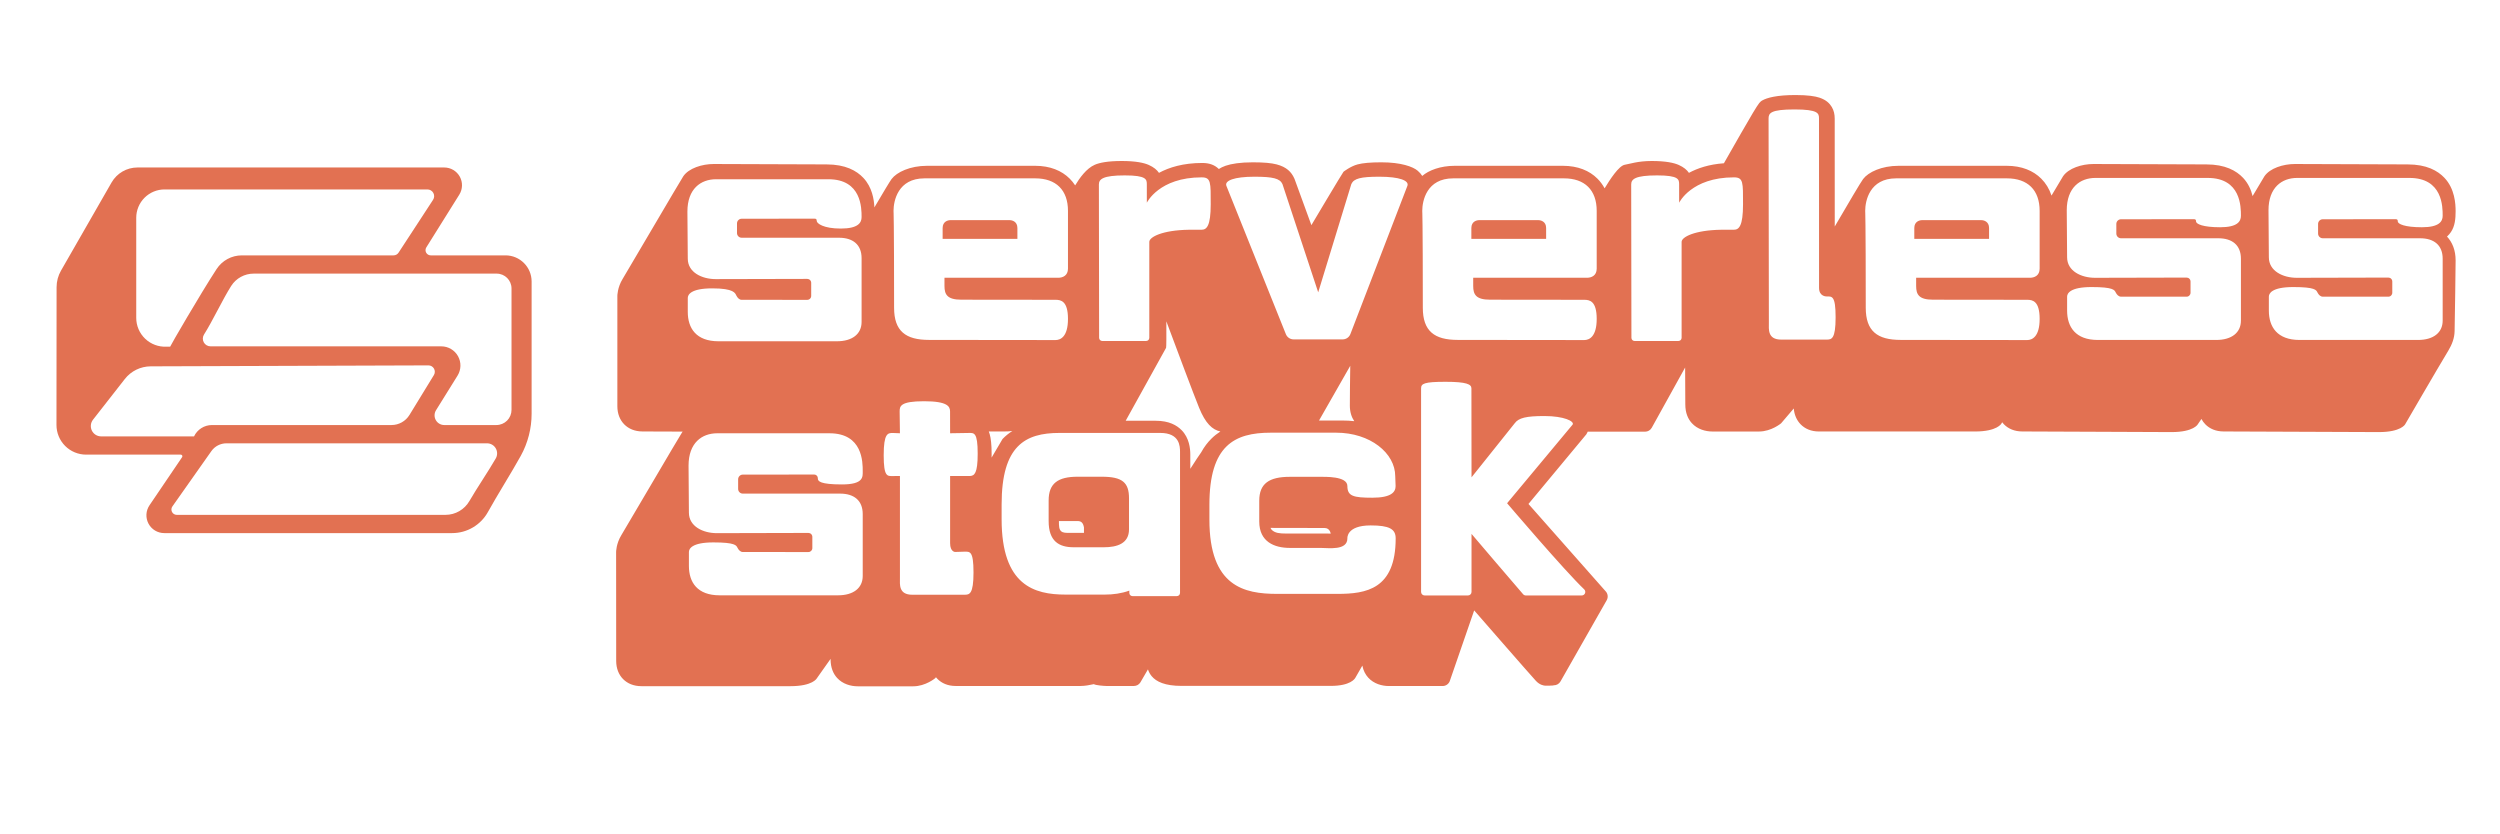
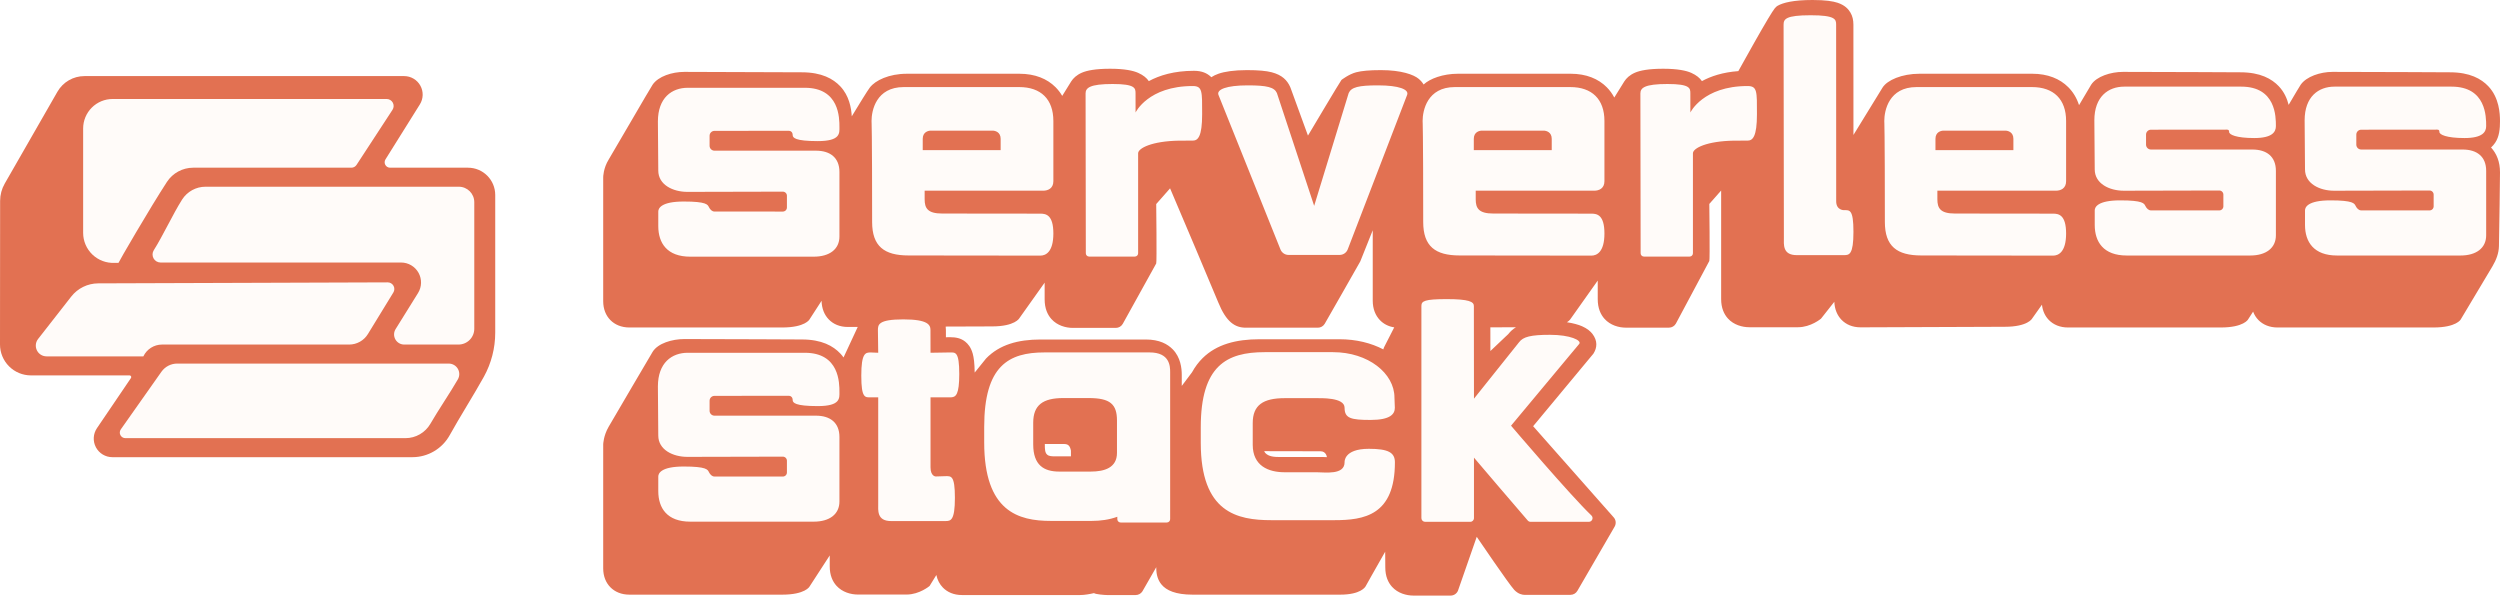
- <svg xmlns="http://www.w3.org/2000/svg" width="450" height="150" viewBox="0 0 450 150" fill="none">
-   <path fill-rule="evenodd" clip-rule="evenodd" d="M310.304 29.388C312.461 25.594 314.527 21.987 315.496 20.364C316.038 19.458 316.456 18.809 316.666 18.546C316.875 18.285 317.067 18.156 317.171 18.097C318.078 17.581 319.854 17.107 323.187 17.107C325.414 17.107 326.731 17.319 327.515 17.582C328.759 17.999 329.351 18.646 329.718 19.253C330.102 19.888 330.245 20.587 330.248 21.353C330.248 21.356 330.248 21.358 330.248 21.361C330.248 21.361 330.252 31.237 330.255 40.771C332.651 36.668 334.922 32.808 335.36 32.228C336.297 30.988 338.68 29.844 341.75 29.844H361.201C363.899 29.844 365.982 30.713 367.428 32.16C368.24 32.973 368.872 33.988 369.272 35.204C370.399 33.296 371.211 31.931 371.344 31.736C372.33 30.283 374.717 29.521 376.837 29.521C378.957 29.521 393.838 29.593 397.126 29.593C400.544 29.593 402.536 30.718 403.763 32.021C404.701 33.017 405.202 34.197 405.467 35.295C406.622 33.339 407.457 31.934 407.592 31.736C408.579 30.283 410.966 29.521 413.086 29.521C415.206 29.521 430.086 29.593 433.375 29.593C436.793 29.593 438.784 30.718 440.012 32.021C441.865 33.989 442.011 36.672 442.011 38.029C442.011 39.337 441.898 40.703 441.161 41.78C440.974 42.053 440.746 42.325 440.462 42.581C441.418 43.613 442.011 45.023 442.011 46.869C442.011 48.718 441.888 56.07 441.828 59.601C441.808 60.851 441.356 62.027 440.708 63.096C438.81 66.228 432.937 76.361 432.921 76.382C432.921 76.382 432.188 77.776 428.203 77.776C423.978 77.776 404.676 77.663 400.264 77.663C398.864 77.663 397.747 77.177 396.965 76.382C396.687 76.1 396.449 75.776 396.259 75.413C395.845 76.017 395.598 76.378 395.595 76.382C395.595 76.382 394.861 77.776 390.877 77.776C386.652 77.776 368.428 77.663 364.015 77.663C362.616 77.663 361.498 77.177 360.716 76.382C360.6 76.264 360.491 76.139 360.389 76.006L360.254 76.242C360.254 76.242 359.521 77.667 355.536 77.667H327.394C325.995 77.667 324.877 77.171 324.095 76.358C323.417 75.654 322.977 74.692 322.878 73.523C321.55 75.093 320.625 76.173 320.597 76.196C320.597 76.196 318.846 77.672 316.632 77.672H308.228C307.017 77.672 305.531 77.277 304.521 76.159C303.85 75.415 303.355 74.345 303.355 72.799C303.355 72.047 303.342 69.488 303.324 66.151L297.311 77.004C297.066 77.437 296.61 77.703 296.116 77.703H286.17C286.049 77.703 285.926 77.7 285.801 77.691C285.729 77.856 285.643 78.017 285.543 78.175C285.518 78.215 277.707 87.607 275.124 90.712L288.965 106.374C289.417 106.812 289.516 107.501 289.204 108.048L280.887 122.66C280.641 123.089 280.185 123.355 279.69 123.355C279.69 123.355 279.667 123.425 278.213 123.425C277.906 123.425 277.168 123.308 276.474 122.567C275.529 121.559 265.352 109.872 265.352 109.872L260.935 122.66C260.715 123.16 260.22 123.484 259.673 123.484H249.983C248.772 123.484 247.285 123.088 246.276 121.97C245.794 121.436 245.403 120.734 245.221 119.809C244.457 121.135 243.971 121.986 243.971 121.986C243.879 122.167 243.092 123.46 239.544 123.46H212.665C209.711 123.46 208.139 122.713 207.311 121.723C207.004 121.356 206.78 120.943 206.631 120.486L205.255 122.853C205 123.242 204.567 123.476 204.102 123.476H199.123C198.781 123.476 197.144 123.352 196.904 123.145C196.175 123.312 195.265 123.476 194.507 123.476H172.017C170.618 123.476 169.5 122.985 168.718 122.181C168.63 122.09 168.546 121.995 168.466 121.896C168.403 121.995 168.365 122.051 168.357 122.058C168.357 122.058 166.606 123.534 164.393 123.534H154.378C153.167 123.534 151.681 123.138 150.671 122.02C150 121.276 149.505 120.207 149.505 118.661V118.594C148.091 120.606 147.021 122.108 147.015 122.117C147.015 122.117 146.281 123.51 142.297 123.51H115.45C114.051 123.51 112.933 123.025 112.151 122.23C111.378 121.445 110.914 120.331 110.914 118.965C110.914 113.924 110.899 99.329 110.9 99.361C110.9 99.361 110.903 97.846 111.851 96.311C112.661 94.998 122.276 78.563 122.764 77.845C122.8 77.792 122.838 77.74 122.878 77.689C119.7 77.674 117.022 77.663 115.66 77.663C114.261 77.663 113.143 77.177 112.361 76.382C111.589 75.597 111.124 74.484 111.124 73.117C111.124 68.076 111.124 53.22 111.124 53.252C111.124 53.252 111.128 51.737 112.076 50.202C112.886 48.888 122.501 32.454 122.989 31.736C123.975 30.283 126.362 29.521 128.482 29.521C130.602 29.521 145.483 29.593 148.771 29.593C152.189 29.593 154.181 30.718 155.408 32.021C156.982 33.693 157.325 35.881 157.392 37.334C158.939 34.703 160.173 32.639 160.483 32.228C161.42 30.988 163.804 29.844 166.874 29.844H186.324C189.022 29.844 191.106 30.713 192.551 32.16C192.914 32.523 193.241 32.927 193.528 33.371C194.31 32.067 195.552 30.309 197.066 29.656C197.926 29.284 199.403 28.98 201.919 28.98C204.457 28.98 205.935 29.311 206.79 29.696C207.679 30.096 208.253 30.58 208.617 31.115C210.449 30.124 212.978 29.335 216.415 29.335C217.789 29.335 218.674 29.753 219.323 30.358C219.345 30.379 219.367 30.4 219.389 30.421C219.727 30.201 220.13 30.002 220.607 29.836C221.636 29.478 223.269 29.217 225.507 29.217C227.497 29.217 228.856 29.345 229.787 29.589C231.586 30.06 232.451 30.955 232.972 32.109C233 32.17 233.025 32.231 233.048 32.294L236.049 40.526C236.049 40.526 241.703 31.015 241.836 30.91C241.836 30.91 243.101 29.923 244.376 29.589C245.307 29.345 246.666 29.217 248.656 29.217C252.184 29.217 254.326 30.002 255.175 30.724C255.529 31.024 255.803 31.341 256.004 31.669C257.157 30.665 259.264 29.844 261.865 29.844H281.316C284.014 29.844 286.097 30.713 287.543 32.16C288.045 32.663 288.479 33.243 288.831 33.9C289.789 32.309 291.4 29.831 292.458 29.656C293.382 29.503 294.796 28.98 297.311 28.98C299.849 28.98 301.327 29.311 302.183 29.696C303.072 30.096 303.646 30.58 304.009 31.115C305.563 30.274 307.618 29.579 310.304 29.388ZM190.696 77.928H208.852C212.343 77.928 212.405 80.308 212.405 81.342V106.729C212.405 107.045 212.149 107.301 211.833 107.301C210.194 107.301 205.491 107.301 203.851 107.301C203.536 107.301 203.279 107.045 203.279 106.729V106.309C201.892 106.82 200.365 107.027 198.855 107.027H191.798C186.199 107.027 180.292 105.404 180.292 93.472V90.79C180.292 80.227 184.524 77.928 190.696 77.928ZM283.077 76.421L271.277 90.582C271.277 90.582 281.63 102.735 285.154 106.083C285.343 106.263 285.404 106.539 285.307 106.782C285.21 107.024 284.975 107.183 284.714 107.183C281.849 107.183 276.007 107.183 274.646 107.183C274.463 107.183 274.288 107.104 274.167 106.967C272.828 105.448 264.874 96.099 264.874 96.099V106.545C264.874 106.898 264.589 107.183 264.237 107.183C262.57 107.183 258.099 107.183 256.433 107.183C256.264 107.183 256.102 107.116 255.982 106.996C255.862 106.877 255.795 106.714 255.795 106.545C255.794 101.812 255.786 70.037 255.795 69.909L255.796 69.903C255.796 69.055 256.324 68.724 260.181 68.724C263.999 68.724 264.856 69.173 264.856 69.903L264.874 85.918L272.662 76.171C273.369 75.224 274.685 74.887 277.995 74.887C281.54 74.887 283.439 75.848 283.077 76.421ZM146.221 96.636C146.221 96.448 146.146 96.267 146.012 96.134C145.879 96.001 145.698 95.927 145.51 95.927C142.267 95.935 129.024 95.968 129.024 95.968C126.548 95.968 124.004 94.75 124.004 92.285C124.004 91.448 123.939 84.069 123.939 83.813C123.939 79.707 126.348 77.99 129.096 77.99H149.313C155.302 77.99 155.29 83.219 155.29 84.797C155.29 85.823 155.489 87.199 151.549 87.199C147.61 87.199 147.213 86.612 147.213 86.145C147.213 85.678 146.898 85.418 146.575 85.418C146.252 85.418 136.719 85.43 133.705 85.43C133.482 85.43 133.268 85.519 133.111 85.677C132.953 85.834 132.864 86.048 132.864 86.271C132.864 86.709 132.864 87.573 132.864 88.01C132.864 88.233 132.953 88.447 133.111 88.605C133.268 88.763 133.482 88.851 133.705 88.851C137.304 88.851 151.224 88.851 151.224 88.851C153.701 88.851 155.29 90.069 155.29 92.534V103.673C155.29 105.861 153.594 107.156 150.846 107.156H129.529C125.517 107.156 124.004 104.81 124.004 101.877V99.363C124.004 98.826 124.467 97.633 128.407 97.633C132.346 97.633 132.532 98.167 132.749 98.6C132.963 99.028 133.297 99.363 133.705 99.363C134.114 99.363 142.735 99.367 145.512 99.368C145.7 99.369 145.88 99.294 146.013 99.161C146.146 99.028 146.221 98.848 146.221 98.66C146.221 98.068 146.221 97.228 146.221 96.636ZM161.988 77.988L161.935 74.097C161.935 73.135 162 72.222 166.324 72.222C170.587 72.222 171.008 73.178 171.011 74.059L171.02 77.988L174.353 77.933C175.314 77.933 175.984 77.734 175.984 81.674C175.984 85.201 175.397 85.628 174.629 85.678V85.683H171.02V97.765C171.02 99.341 171.915 99.352 171.915 99.352L173.6 99.3C174.561 99.3 175.231 99.102 175.231 103.041C175.231 106.981 174.499 107.052 173.6 107.052C173.6 107.052 165.911 107.053 164.215 107.053C161.716 107.053 161.988 105.173 161.988 104.03V85.683L160.696 85.687C159.735 85.687 159.065 85.886 159.065 81.946C159.065 78.006 159.797 77.935 160.696 77.935L161.988 77.988ZM246.72 94.575C250.077 94.575 251.221 95.218 251.221 96.907C251.221 106.079 245.893 106.899 240.753 106.899H229.89C223.955 106.899 217.693 105.575 217.693 93.55V90.847C217.693 80.201 222.179 77.884 228.721 77.884H240.519C246.624 77.884 251.143 81.552 251.143 85.725L251.208 87.489C251.208 88.568 250.441 89.588 247.023 89.588C243.606 89.588 242.529 89.305 242.529 87.489C242.529 85.674 238.515 85.828 237.342 85.828H232.179C228.441 85.828 226.665 87.041 226.665 90.13V93.881C226.665 97.522 229.376 98.625 232.179 98.625H237.715C239.143 98.625 242.529 99.144 242.529 96.907C242.529 96.905 242.303 94.575 246.72 94.575ZM203.222 95.278V89.696C203.222 86.85 202.032 85.81 198.328 85.81H193.958C190.431 85.81 188.756 87.014 188.756 90.079V93.801C188.756 97.413 190.607 98.508 193.253 98.508H198.681C201.062 98.508 203.222 97.851 203.222 95.278ZM228.695 95.021C228.749 95.155 228.817 95.269 228.901 95.358C229.478 95.965 230.431 96.033 231.355 96.033H238.876C239.058 96.033 239.278 96.045 239.52 96.058L239.516 96.034C239.516 96.034 239.408 95.04 238.415 95.04L228.695 95.021ZM195.114 94.936C195.04 94.544 194.926 94.229 194.703 94.023C194.499 93.835 194.21 93.783 193.858 93.786H190.605V93.867C190.605 94.692 190.633 95.281 190.996 95.613C191.342 95.929 191.866 95.915 192.443 95.915H195.114V94.936ZM209.942 57.838C209.954 60.226 209.951 62.509 209.895 62.609L202.621 75.738H208.042C210.425 75.738 211.818 76.543 212.696 77.436C214.058 78.82 214.254 80.716 214.254 81.81V84.389C215.115 83.041 215.829 81.949 216.225 81.403C216.754 80.437 217.373 79.627 218.064 78.948C218.559 78.459 219.096 78.034 219.67 77.667C218.203 77.356 216.981 76.203 215.837 73.394C214.893 71.078 211.735 62.646 209.942 57.838ZM182.22 77.583C181.765 77.636 181.248 77.667 180.66 77.667H177.982C178.043 77.82 178.099 77.985 178.15 78.164C178.346 78.853 178.494 79.958 178.494 81.74C178.494 81.959 178.492 82.169 178.487 82.369C179.661 80.371 180.449 79.027 180.456 79.02C180.995 78.462 181.584 77.985 182.22 77.583ZM243.047 65.844C241.241 69.012 238.699 73.461 237.423 75.694H241.679C242.396 75.694 243.093 75.734 243.766 75.81C243.263 75.067 242.972 74.124 242.972 73.02C242.972 71.293 243.004 68.626 243.047 65.844ZM146.016 50.909C146.016 50.72 145.941 50.54 145.808 50.407C145.674 50.274 145.494 50.2 145.306 50.2C142.062 50.208 128.82 50.24 128.82 50.24C126.343 50.24 123.8 49.023 123.8 46.558C123.8 45.721 123.734 38.341 123.734 38.086C123.734 33.98 126.144 32.263 128.892 32.263H149.109C155.097 32.263 155.086 37.491 155.086 39.069C155.086 40.096 154.459 41.141 151.345 41.141C148.23 41.141 147.008 40.223 147.008 39.756C147.008 39.289 146.694 39.36 146.37 39.36C146.047 39.36 136.514 39.372 133.501 39.372C133.278 39.372 133.064 39.461 132.906 39.619C132.748 39.776 132.66 39.99 132.66 40.213C132.66 40.651 132.66 41.515 132.66 41.952C132.66 42.175 132.748 42.389 132.906 42.547C133.064 42.705 133.278 42.793 133.501 42.793C137.1 42.793 151.019 42.793 151.019 42.793C153.496 42.793 155.086 44.011 155.086 46.476V57.946C155.086 60.134 153.39 61.429 150.642 61.429H129.324C125.313 61.429 123.8 59.082 123.8 56.15V53.636C123.8 53.099 124.263 51.906 128.202 51.906C132.142 51.906 132.327 52.771 132.544 53.204C132.758 53.631 133.092 53.967 133.501 53.967C133.909 53.967 142.53 53.971 145.307 53.972C145.495 53.972 145.675 53.897 145.808 53.765C145.941 53.632 146.016 53.451 146.016 53.263C146.016 52.671 146.016 51.501 146.016 50.909ZM294.222 61.376C293.91 61.376 293.657 61.124 293.656 60.812C293.651 56.835 293.615 33.203 293.615 33.203C293.615 32.242 294.339 31.572 298.279 31.572C302.218 31.572 302.243 32.304 302.243 33.203L302.246 36.44L302.249 36.488C302.249 36.488 304.423 31.924 312.114 31.924C313.818 31.924 313.745 32.852 313.745 36.77C313.745 40.688 313.013 41.351 312.114 41.351L309.775 41.356C305.034 41.434 302.69 42.667 302.69 43.538V60.811C302.69 61.123 302.436 61.376 302.124 61.376C300.502 61.376 295.843 61.376 294.222 61.376ZM198.407 61.376C198.095 61.376 197.842 61.124 197.841 60.812C197.835 56.835 197.8 33.203 197.8 33.203C197.8 32.242 198.524 31.572 202.464 31.572C206.403 31.572 206.428 32.304 206.428 33.203L206.431 36.44L206.433 36.488C206.433 36.488 208.608 31.924 216.298 31.924C218.003 31.924 217.929 32.852 217.929 36.77C217.929 40.688 217.197 41.351 216.298 41.351L213.959 41.356C209.219 41.434 206.874 42.667 206.874 43.538V60.811C206.874 61.123 206.621 61.376 206.309 61.376C204.686 61.376 200.028 61.376 198.407 61.376ZM189.989 61.21L167.226 61.184C163.021 61.184 160.936 59.604 160.936 55.399C160.936 39.39 160.835 37.961 160.835 37.961C160.835 36.156 161.627 32.103 166.404 32.103H186.337C190.09 32.103 192.235 34.208 192.235 37.961V48.353C192.235 49.626 191.281 49.998 190.479 49.998H170.005V51.479C170.005 53.013 170.508 53.944 173.041 53.944C175.174 53.944 189.989 53.963 189.989 53.963C190.95 53.963 192.235 54.167 192.235 57.396C192.235 60.626 190.888 61.21 189.989 61.21ZM285.16 61.21L262.397 61.184C258.192 61.184 256.107 59.604 256.107 55.399C256.107 39.39 256.006 37.961 256.006 37.961C256.006 36.156 256.798 32.103 261.575 32.103H281.508C285.26 32.103 287.406 34.208 287.406 37.961V48.353C287.406 49.626 286.452 49.998 285.65 49.998H265.176V51.479C265.176 53.013 265.679 53.944 268.212 53.944C270.345 53.944 285.16 53.963 285.16 53.963C286.121 53.963 287.406 54.167 287.406 57.396C287.406 60.626 286.059 61.21 285.16 61.21ZM364.889 61.21L342.126 61.184C337.921 61.184 335.836 59.604 335.836 55.399C335.836 39.39 335.735 37.961 335.735 37.961C335.735 36.156 336.527 32.103 341.304 32.103H361.237C364.99 32.103 367.135 34.208 367.135 37.961V48.353C367.135 49.626 366.181 49.998 365.379 49.998H344.905V51.479C344.905 53.013 345.408 53.944 347.941 53.944C350.074 53.944 364.889 53.963 364.889 53.963C365.85 53.963 367.135 54.167 367.135 57.396C367.135 60.626 365.788 61.21 364.889 61.21ZM394.296 50.673C394.296 50.484 394.221 50.304 394.088 50.171C393.955 50.038 393.774 49.964 393.586 49.964C390.342 49.972 377.1 50.004 377.1 50.004C374.623 50.004 372.08 48.787 372.08 46.322C372.08 45.485 372.015 38.105 372.015 37.85C372.015 33.744 374.424 32.027 377.172 32.027H397.389C403.377 32.027 403.366 37.255 403.366 38.833C403.366 39.86 402.739 40.905 399.625 40.905C396.511 40.905 395.288 40.318 395.288 39.851C395.288 39.384 394.974 39.455 394.65 39.455C394.327 39.455 384.794 39.467 381.781 39.467C381.558 39.467 381.344 39.556 381.186 39.713C381.028 39.871 380.94 40.085 380.94 40.308C380.94 40.746 380.94 41.61 380.94 42.047C380.94 42.27 381.028 42.484 381.186 42.642C381.344 42.799 381.558 42.888 381.781 42.888C385.38 42.888 399.299 42.888 399.299 42.888C401.776 42.888 403.366 44.106 403.366 46.57V57.71C403.366 59.898 401.67 61.193 398.922 61.193H377.604C373.593 61.193 372.08 58.846 372.08 55.914V53.4C372.08 52.863 372.543 51.67 376.482 51.67C380.422 51.67 380.608 52.204 380.824 52.637C381.038 53.065 381.372 53.4 381.781 53.4C382.19 53.4 390.81 53.404 393.587 53.405C393.775 53.405 393.955 53.331 394.088 53.198C394.221 53.065 394.296 52.885 394.296 52.697C394.296 52.105 394.296 51.265 394.296 50.673ZM430.611 50.673C430.611 50.484 430.536 50.304 430.403 50.171C430.269 50.038 430.089 49.964 429.9 49.964C426.657 49.972 413.415 50.004 413.415 50.004C410.938 50.004 408.394 48.787 408.394 46.322C408.394 45.485 408.329 38.105 408.329 37.85C408.329 33.744 410.738 32.027 413.487 32.027H433.704C439.692 32.027 439.681 37.255 439.681 38.833C439.681 39.86 439.054 40.905 435.94 40.905C432.825 40.905 431.603 40.318 431.603 39.851C431.603 39.384 431.288 39.455 430.965 39.455C430.642 39.455 421.109 39.467 418.096 39.467C417.873 39.467 417.659 39.556 417.501 39.713C417.343 39.871 417.255 40.085 417.255 40.308C417.255 40.746 417.255 41.61 417.255 42.047C417.255 42.27 417.343 42.484 417.501 42.642C417.659 42.799 417.873 42.888 418.096 42.888C421.694 42.888 435.614 42.888 435.614 42.888C438.091 42.888 439.681 44.106 439.681 46.57V57.71C439.681 59.898 437.985 61.193 435.236 61.193H413.919C409.908 61.193 408.394 58.846 408.394 55.914V53.4C408.394 52.863 408.858 51.67 412.797 51.67C416.737 51.67 416.922 52.204 417.139 52.637C417.353 53.065 417.687 53.4 418.096 53.4C418.504 53.4 427.125 53.404 429.902 53.405C430.09 53.405 430.27 53.331 430.403 53.198C430.536 53.065 430.611 52.885 430.611 52.697C430.611 52.105 430.611 51.265 430.611 50.673ZM318.396 58.1L318.343 21.334C318.343 20.37 318.693 19.699 323.017 19.699C327.28 19.699 327.417 20.412 327.42 21.296C327.42 21.296 327.429 41.257 327.429 51.822C327.429 53.401 328.779 53.36 328.779 53.36C329.74 53.36 330.41 53.162 330.41 57.109C330.41 61.056 329.678 61.128 328.779 61.128C328.779 61.128 322.319 61.128 320.624 61.128C318.124 61.128 318.396 59.245 318.396 58.1ZM237.276 52.617L243.24 33.131C243.695 32.127 244.93 31.809 248.284 31.809C251.96 31.809 253.667 32.521 253.336 33.44C253.336 33.44 244.947 55.255 243.072 60.132C242.85 60.71 242.294 61.091 241.675 61.091C239.596 61.091 234.914 61.091 232.848 61.091C232.236 61.091 231.687 60.719 231.459 60.152C229.519 55.315 220.743 33.44 220.743 33.44C220.413 32.521 222.12 31.809 225.796 31.809C229.149 31.809 230.385 32.127 230.84 33.131L237.276 52.617ZM356.63 39.626C357.065 39.626 358.032 39.853 358.032 41.041V42.996C358.03 42.995 344.577 42.995 344.574 42.996V41.041C344.574 39.853 345.542 39.626 345.976 39.626H356.63ZM181.73 39.626C182.164 39.626 183.132 39.853 183.132 41.041V42.996C183.13 42.995 169.677 42.995 169.674 42.996V41.041C169.674 39.853 170.642 39.626 171.076 39.626H181.73ZM276.901 39.626C277.335 39.626 278.303 39.853 278.303 41.041V42.996C278.301 42.995 264.847 42.995 264.845 42.996V41.041C264.845 39.853 265.813 39.626 266.247 39.626H276.901Z" fill="#E27152" />
-   <path fill-rule="evenodd" clip-rule="evenodd" d="M32.781 82.287C32.841 82.201 32.847 82.086 32.797 81.988C32.746 81.893 32.648 81.834 32.54 81.834C30.259 81.834 21.371 81.834 15.505 81.834C14.088 81.834 12.729 81.27 11.727 80.269C10.726 79.268 10.164 77.908 10.165 76.489C10.171 69.108 10.181 56.194 10.185 51.694C10.186 50.646 10.461 49.617 10.982 48.708C12.864 45.429 17.61 37.156 20.082 32.848C21.041 31.177 22.821 30.147 24.747 30.147H79.964C81.126 30.147 82.197 30.777 82.76 31.794C83.323 32.81 83.29 34.052 82.674 35.037C80.624 38.313 78.066 42.403 76.736 44.53C76.555 44.819 76.545 45.184 76.711 45.482C76.876 45.781 77.19 45.966 77.531 45.966C80.48 45.966 86.657 45.966 90.985 45.966C93.584 45.966 95.691 48.073 95.691 50.673C95.691 57.075 95.691 68.419 95.691 74.463C95.691 77.119 95.018 79.737 93.733 82.062C92.115 84.995 89.489 89.15 87.833 92.15C86.538 94.499 84.067 95.958 81.385 95.958C70.452 95.958 42.128 95.958 29.562 95.958C28.375 95.958 27.285 95.304 26.728 94.251C26.172 93.203 26.241 91.933 26.908 90.952C29.167 87.617 31.879 83.62 32.781 82.287ZM40.768 79.796C39.684 79.796 38.668 80.32 38.043 81.207C36.321 83.651 32.801 88.646 31.029 91.157C30.822 91.452 30.796 91.835 30.962 92.154C31.127 92.473 31.456 92.674 31.816 92.674C39.749 92.674 70.524 92.674 80.187 92.674C81.968 92.674 83.613 91.72 84.501 90.175C85.766 87.979 87.938 84.779 89.24 82.516C89.563 81.956 89.562 81.262 89.237 80.703C88.913 80.139 88.314 79.796 87.665 79.796C77.897 79.796 48.248 79.796 40.768 79.796ZM27.128 65.941C25.306 65.947 23.588 66.789 22.466 68.224C20.865 70.273 18.498 73.3 16.741 75.546C16.304 76.106 16.224 76.867 16.535 77.506C16.847 78.144 17.495 78.55 18.206 78.55C24.143 78.55 34.925 78.55 34.925 78.55C35.516 77.305 36.771 76.508 38.15 76.508C44.763 76.508 64.021 76.508 70.463 76.508C71.786 76.508 73.012 75.822 73.703 74.695C74.929 72.692 76.888 69.491 78.099 67.514C78.316 67.16 78.324 66.715 78.12 66.353C77.916 65.991 77.533 65.767 77.117 65.769C68.71 65.798 36.916 65.907 27.128 65.941ZM78.485 73.84C78.15 74.376 78.133 75.058 78.441 75.61C78.749 76.165 79.334 76.508 79.968 76.508C82.733 76.508 86.713 76.508 89.345 76.508C90.068 76.508 90.762 76.221 91.274 75.712C91.785 75.2 92.073 74.506 92.073 73.781C92.073 68.54 92.073 57.123 92.073 51.925C92.073 50.448 90.876 49.251 89.399 49.251C80.838 49.251 54.164 49.251 45.659 49.251C44.019 49.251 42.492 50.089 41.611 51.474C40.06 53.915 38.253 57.807 36.725 60.211C36.454 60.638 36.437 61.178 36.681 61.622C36.924 62.066 37.39 62.341 37.896 62.341C45.582 62.341 68.187 62.341 79.429 62.341C80.682 62.341 81.836 63.021 82.445 64.116C83.053 65.211 83.02 66.55 82.358 67.614C81.039 69.734 79.575 72.085 78.485 73.84ZM70.847 45.966C71.206 45.966 71.541 45.785 71.737 45.484C72.774 43.896 76.122 38.769 77.951 35.968C78.193 35.597 78.213 35.123 78.002 34.732C77.79 34.342 77.382 34.099 76.939 34.099C68.879 34.099 41.154 34.099 29.62 34.099C28.268 34.099 26.972 34.636 26.016 35.592C25.06 36.547 24.523 37.844 24.523 39.195C24.523 44.268 24.523 52.027 24.523 57.218C24.523 58.637 25.105 59.995 26.132 60.974C27.159 61.953 28.543 62.469 29.96 62.402C29.961 62.402 30.628 62.402 30.628 62.402C30.646 62.258 36.022 52.976 38.989 48.427C39.991 46.892 41.699 45.966 43.532 45.966C50.462 45.966 67.501 45.966 70.847 45.966Z" fill="#E27152" />
+ <svg xmlns="http://www.w3.org/2000/svg" width="400" height="96" viewBox="0 0 400 96" fill="none">
+   <path fill-rule="evenodd" clip-rule="evenodd" d="M278.133 11.378C279.721 8.515 281.675 5.031 282.878 3.018C283.38 2.178 283.768 1.577 283.962 1.333C284.155 1.092 284.333 0.971 284.43 0.917C285.27 0.439 286.915 -7.21299e-05 290.003 -7.21299e-05C292.067 -7.21299e-05 293.286 0.197 294.013 0.44C295.166 0.826 295.714 1.426 296.055 1.988C296.41 2.577 296.542 3.223 296.545 3.934C296.545 3.937 296.545 3.939 296.545 3.942C296.545 3.942 296.549 12.863 296.551 21.594C298.384 18.613 300.734 14.767 301.21 14.009C301.956 12.824 304.286 11.798 307.13 11.798H325.151C327.651 11.798 329.581 12.604 330.92 13.946C331.685 14.713 332.277 15.672 332.647 16.825C333.648 15.12 334.438 13.785 334.588 13.552C335.442 12.231 337.714 11.502 339.678 11.502C348.908 11.502 355.428 11.568 358.474 11.568C361.641 11.568 363.487 12.61 364.623 13.818C365.472 14.719 365.934 15.783 366.184 16.781C367.173 15.095 367.952 13.783 368.113 13.552C369.024 12.25 371.238 11.502 373.202 11.502C382.433 11.502 388.952 11.568 391.999 11.568C395.166 11.568 397.011 12.61 398.148 13.818C399.864 15.641 400 18.127 400 19.383C400 20.596 399.896 21.86 399.213 22.858C399.04 23.112 398.828 23.363 398.565 23.601C399.45 24.557 400 25.863 400 27.573C400 29.286 399.887 36.098 399.831 39.368C399.812 40.526 399.384 41.611 398.794 42.607C397.117 45.436 393.732 51.086 393.718 51.107C393.718 51.107 393.039 52.398 389.347 52.398H364.411C363.115 52.398 362.079 51.947 361.354 51.211C360.987 50.838 360.695 50.384 360.497 49.86C360.011 50.614 359.698 51.1 359.693 51.107C359.693 51.107 359.014 52.398 355.322 52.398H330.886C329.59 52.398 328.554 51.947 327.829 51.211C327.223 50.595 326.821 49.76 326.713 48.749L325.143 50.963C325.143 50.963 324.462 52.285 320.77 52.285C316.856 52.285 301.778 52.374 297.69 52.374C296.394 52.374 295.358 51.914 294.633 51.16C293.959 50.458 293.538 49.48 293.491 48.286C292.308 49.807 291.39 50.962 291.357 50.99C291.357 50.99 289.735 52.358 287.685 52.358H279.897C278.776 52.358 277.399 51.992 276.464 50.956C275.842 50.266 275.383 49.276 275.383 47.843V30.484L273.491 32.629C273.491 32.629 273.603 41.56 273.491 41.755L268.14 51.777C267.913 52.178 267.49 52.425 267.033 52.425H260.153C259.031 52.425 257.654 52.055 256.719 51.008C256.097 50.312 255.637 49.312 255.637 47.864V44.89L251.293 51.022C251.293 51.022 251.164 51.274 250.71 51.559C251.743 51.714 252.555 51.951 253.124 52.197C253.967 52.563 254.489 53.033 254.778 53.408C255.637 54.527 255.554 55.626 254.953 56.577C254.93 56.614 247.694 65.316 245.301 68.192L258.123 82.703C258.542 83.108 258.634 83.747 258.345 84.253L252.384 94.53C252.156 94.929 251.732 95.174 251.274 95.174H243.89C243.606 95.174 242.922 95.066 242.279 94.38C241.405 93.446 236.278 85.89 236.278 85.89L233.268 94.53C233.065 94.995 232.607 95.294 232.099 95.294H226.161C225.039 95.294 223.663 94.928 222.727 93.892C222.105 93.202 221.647 92.212 221.647 90.78C221.647 90.431 221.64 89.543 221.63 88.269C219.975 91.157 218.515 93.779 218.515 93.779C218.428 93.946 217.7 95.145 214.413 95.145H190.811C188.075 95.145 186.617 94.453 185.851 93.535C185.26 92.828 185.003 91.938 185.003 90.885V90.748L182.778 94.628C182.542 94.989 182.141 95.206 181.711 95.206H177.097C176.781 95.206 175.264 95.09 175.042 94.898C174.366 95.055 173.523 95.206 172.821 95.206H153.914C152.618 95.206 151.582 94.751 150.857 94.006C150.35 93.484 149.986 92.808 149.817 92.001C149.196 93.028 148.763 93.732 148.73 93.76C148.73 93.76 147.108 95.127 145.058 95.127H137.271C136.149 95.127 134.772 94.76 133.837 93.724C133.215 93.035 132.757 92.044 132.757 90.612V88.869C131.134 91.344 129.532 93.841 129.522 93.854C129.522 93.854 128.843 95.145 125.151 95.145H100.715C99.419 95.145 98.383 94.695 97.658 93.959C96.942 93.231 96.511 92.199 96.511 90.934C96.511 86.263 96.511 71.061 96.513 71.091C96.513 71.091 96.546 69.706 97.394 68.265C98.442 66.483 103.995 56.985 104.417 56.3C105.264 54.922 107.543 54.249 109.507 54.249C118.736 54.249 125.257 54.315 128.303 54.315C131.47 54.315 133.316 55.357 134.452 56.565C134.642 56.768 134.814 56.977 134.967 57.194C135.77 55.461 136.638 53.59 137.236 52.312C136.609 52.314 136.072 52.314 135.652 52.314C134.355 52.314 133.319 51.855 132.596 51.102C131.901 50.381 131.475 49.366 131.451 48.125C130.372 49.786 129.53 51.097 129.522 51.107C129.522 51.107 128.843 52.398 125.151 52.398H100.715C99.419 52.398 98.383 51.947 97.658 51.211C96.942 50.483 96.511 49.453 96.511 48.185C96.511 43.516 96.511 28.313 96.513 28.344C96.513 28.344 96.515 26.94 97.394 25.518C98.144 24.3 103.965 14.218 104.417 13.552C105.331 12.207 107.543 11.502 109.507 11.502C111.471 11.502 125.257 11.568 128.303 11.568C131.47 11.568 133.316 12.61 134.452 13.818C135.865 15.318 136.206 17.267 136.284 18.611C137.585 16.47 138.787 14.517 139.172 14.009C140.04 12.86 142.248 11.8 145.092 11.8H163.113C165.613 11.8 167.543 12.605 168.882 13.946C169.292 14.356 169.652 14.822 169.956 15.344C170.711 14.122 171.347 13.097 171.385 13.037C171.722 12.516 172.235 12.004 173.109 11.626C173.907 11.282 175.275 10.999 177.606 10.999C179.957 10.999 181.327 11.306 182.119 11.663C182.943 12.034 183.475 12.482 183.812 12.979C185.509 12.059 187.851 11.329 191.037 11.329C192.31 11.329 193.13 11.717 193.731 12.276C193.757 12.302 193.784 12.327 193.811 12.354C194.129 12.142 194.511 11.951 194.967 11.793C195.921 11.461 197.433 11.219 199.506 11.219C201.35 11.219 202.609 11.338 203.472 11.564C205.138 12 205.94 12.83 206.424 13.899C206.449 13.955 206.472 14.012 206.493 14.07L209.274 21.696C209.274 21.696 214.511 12.886 214.635 12.788C214.635 12.788 215.807 11.873 216.987 11.564C217.851 11.338 219.11 11.219 220.954 11.219C224.221 11.219 226.206 11.948 226.993 12.615C227.332 12.902 227.591 13.206 227.779 13.521C228.778 12.588 230.856 11.798 233.282 11.798H251.302C253.802 11.798 255.731 12.605 257.071 13.95C257.547 14.427 257.956 14.979 258.286 15.606C259.112 14.272 259.84 13.099 259.882 13.036C260.218 12.515 260.731 12.004 261.606 11.625C262.403 11.282 263.771 10.999 266.102 10.999C268.454 10.999 269.822 11.306 270.616 11.662C271.438 12.033 271.97 12.481 272.308 12.976C273.745 12.199 275.647 11.557 278.133 11.378ZM202.275 72.185C202.324 72.308 202.388 72.415 202.466 72.497C203.001 73.058 203.883 73.122 204.739 73.122H211.706C211.876 73.122 212.079 73.132 212.303 73.145L212.3 73.123C212.3 73.123 212.2 72.203 211.281 72.203L202.275 72.185ZM171.349 72.105C171.28 71.743 171.175 71.45 170.968 71.26C170.779 71.086 170.511 71.037 170.184 71.04H167.171V71.115C167.171 71.88 167.197 72.425 167.534 72.732C167.854 73.025 168.34 73.013 168.873 73.013H171.349V72.105ZM187.212 30.134L184.995 32.649C184.995 32.649 185.107 41.96 184.995 42.155L179.644 51.814C179.417 52.215 178.994 52.463 178.537 52.463H171.657C170.535 52.463 169.159 52.092 168.223 51.044C167.601 50.347 167.143 49.346 167.143 47.897V45.222L163.104 50.905C163.104 50.905 162.424 52.225 158.733 52.225C157.339 52.225 154.532 52.237 151.31 52.251C151.334 52.442 151.343 52.631 151.344 52.817L151.347 53.961L151.977 53.95C152.954 53.95 153.755 54.117 154.434 54.661C154.876 55.016 155.345 55.558 155.632 56.567C155.803 57.17 155.936 58.117 155.95 59.613C156.991 58.313 157.761 57.368 157.768 57.361C159.907 55.144 162.897 54.32 166.504 54.32H183.325C185.533 54.32 186.824 55.065 187.638 55.893C188.899 57.175 189.082 58.932 189.082 59.945V61.749C189.683 60.964 190.26 60.206 190.722 59.568C191.212 58.673 191.786 57.923 192.426 57.293C194.655 55.097 197.775 54.279 201.536 54.279H214.305C217.003 54.279 219.398 54.888 221.339 55.907C221.361 55.781 221.402 55.658 221.46 55.542C221.46 55.542 222.207 54.076 223.076 52.378C222.133 52.233 221.36 51.818 220.785 51.218C220.069 50.472 219.638 49.414 219.638 48.116V36.841L217.644 41.828C217.598 41.943 211.954 51.807 211.954 51.807C211.723 52.194 211.308 52.431 210.858 52.431H199.343C197.584 52.431 196.201 51.522 194.924 48.386C193.912 45.904 189.012 34.367 187.212 30.134ZM242.561 52.358C241.311 52.364 239.914 52.37 238.457 52.376L238.462 56.166L241.339 53.438C241.667 53.023 242.057 52.659 242.561 52.358Z" fill="#E27152" />
+   <path fill-rule="evenodd" clip-rule="evenodd" d="M167.112 56.387H183.934C187.167 56.387 187.225 58.592 187.225 59.55V83.069C187.225 83.362 186.988 83.6 186.695 83.6C185.176 83.6 180.819 83.6 179.3 83.6C179.008 83.6 178.77 83.362 178.77 83.069V82.681C177.484 83.154 176.07 83.346 174.671 83.346H168.133C162.945 83.346 157.472 81.841 157.472 70.787V68.303C157.472 58.516 161.394 56.387 167.112 56.387ZM252.7 54.991L241.766 68.11C241.766 68.11 251.359 79.37 254.623 82.471C254.8 82.637 254.855 82.894 254.765 83.119C254.675 83.343 254.458 83.491 254.217 83.491C251.562 83.491 246.149 83.491 244.888 83.491C244.718 83.491 244.557 83.417 244.445 83.29C243.204 81.883 235.835 73.221 235.835 73.221V82.899C235.835 83.225 235.571 83.491 235.245 83.491C233.701 83.491 229.558 83.491 228.015 83.491C227.859 83.491 227.707 83.428 227.597 83.317C227.487 83.206 227.424 83.056 227.424 82.899C227.423 78.515 227.415 49.076 227.424 48.958V48.953C227.424 48.166 227.913 47.859 231.488 47.859C235.025 47.859 235.819 48.275 235.819 48.953L235.835 63.788L243.05 54.758C243.706 53.881 244.925 53.57 247.991 53.57C251.275 53.57 253.035 54.46 252.7 54.991ZM125.908 73.719C125.908 73.545 125.838 73.377 125.715 73.254C125.59 73.131 125.424 73.061 125.249 73.063C122.244 73.07 109.976 73.099 109.976 73.099C107.681 73.099 105.325 71.972 105.325 69.688C105.325 68.912 105.264 62.076 105.264 61.839C105.264 58.035 107.497 56.444 110.042 56.444H128.773C134.321 56.444 134.31 61.288 134.31 62.75C134.31 63.701 134.494 64.975 130.844 64.975C127.194 64.975 126.827 64.432 126.827 63.999C126.827 63.566 126.535 63.325 126.235 63.325C125.936 63.325 117.105 63.338 114.313 63.338C114.106 63.338 113.908 63.419 113.762 63.565C113.615 63.711 113.533 63.91 113.533 64.116C113.533 64.522 113.533 65.322 113.533 65.727C113.533 65.934 113.615 66.132 113.762 66.278C113.908 66.424 114.106 66.507 114.313 66.507C117.647 66.507 130.543 66.507 130.543 66.507C132.837 66.507 134.31 67.635 134.31 69.918V80.239C134.31 82.266 132.739 83.465 130.192 83.465H110.443C106.726 83.465 105.325 81.292 105.325 78.575V76.245C105.325 75.748 105.754 74.643 109.404 74.643C113.054 74.643 113.225 75.137 113.426 75.538C113.625 75.934 113.933 76.245 114.313 76.245C114.691 76.245 122.678 76.249 125.25 76.25C125.424 76.25 125.592 76.182 125.715 76.059C125.838 75.936 125.908 75.768 125.908 75.594C125.908 75.046 125.908 74.267 125.908 73.719ZM140.515 56.442L140.466 52.837C140.466 51.946 140.527 51.101 144.532 51.101C148.482 51.101 148.873 51.986 148.875 52.802L148.883 56.442L151.97 56.391C152.861 56.391 153.482 56.207 153.482 59.857C153.482 63.125 152.938 63.519 152.227 63.566V63.571H148.883V74.765C148.883 76.225 149.713 76.235 149.713 76.235L151.273 76.187C152.164 76.187 152.784 76.003 152.784 79.653C152.784 83.303 152.106 83.369 151.273 83.369C151.273 83.369 144.15 83.37 142.578 83.37C140.264 83.37 140.515 81.628 140.515 80.569V63.571L139.318 63.575C138.428 63.575 137.807 63.759 137.807 60.109C137.807 56.459 138.485 56.393 139.318 56.393L140.515 56.442ZM219.016 71.809C222.127 71.809 223.185 72.405 223.185 73.97C223.185 82.467 218.251 83.228 213.487 83.228H203.424C197.925 83.228 192.123 82 192.123 70.86V68.356C192.123 58.492 196.28 56.346 202.341 56.346H213.271C218.927 56.346 223.114 59.745 223.114 63.611L223.174 65.245C223.174 66.244 222.464 67.19 219.297 67.19C216.13 67.19 215.133 66.927 215.133 65.245C215.133 63.562 211.414 63.705 210.327 63.705H205.545C202.082 63.705 200.436 64.829 200.436 67.691V71.167C200.436 74.539 202.948 75.561 205.545 75.561H210.674C211.996 75.561 215.133 76.042 215.133 73.97C215.133 73.968 214.924 71.809 219.016 71.809ZM178.717 72.461V67.289C178.717 64.652 177.614 63.688 174.183 63.688H170.134C166.867 63.688 165.314 64.804 165.314 67.644V71.092C165.314 74.439 167.03 75.453 169.481 75.453H174.51C176.715 75.453 178.717 74.845 178.717 72.461ZM263.025 41.052C262.735 41.052 262.502 40.817 262.501 40.529C262.496 36.845 262.463 14.95 262.463 14.95C262.463 14.06 263.134 13.44 266.783 13.44C270.433 13.44 270.456 14.118 270.456 14.95L270.459 17.949L270.462 17.994C270.462 17.994 272.475 13.766 279.601 13.766C281.179 13.766 281.112 14.625 281.112 18.255C281.112 21.886 280.434 22.499 279.601 22.499L277.434 22.504C273.042 22.577 270.869 23.719 270.869 24.527V40.528C270.869 40.817 270.636 41.052 270.346 41.052C268.843 41.052 264.527 41.052 263.025 41.052ZM174.256 41.052C173.966 41.052 173.733 40.817 173.731 40.529C173.726 36.845 173.693 14.95 173.693 14.95C173.693 14.06 174.364 13.44 178.014 13.44C181.664 13.44 181.686 14.118 181.686 14.95L181.69 17.949L181.693 17.994C181.693 17.994 183.706 13.766 190.831 13.766C192.41 13.766 192.343 14.625 192.343 18.255C192.343 21.886 191.665 22.499 190.831 22.499L188.665 22.504C184.273 22.577 182.1 23.719 182.1 24.527V40.528C182.1 40.817 181.867 41.052 181.577 41.052C180.074 41.052 175.758 41.052 174.256 41.052ZM328.495 40.899L307.406 40.873C303.511 40.873 301.578 39.409 301.578 35.514C301.578 20.682 301.486 19.358 301.486 19.358C301.486 17.686 302.22 13.931 306.645 13.931H325.112C328.588 13.931 330.576 15.882 330.576 19.358V28.986C330.576 30.166 329.693 30.51 328.95 30.51H309.98V31.882C309.98 33.304 310.446 34.166 312.794 34.166C314.77 34.166 328.495 34.184 328.495 34.184C329.385 34.184 330.576 34.373 330.576 37.364C330.576 40.356 329.328 40.899 328.495 40.899ZM166.457 40.899L145.367 40.873C141.472 40.873 139.54 39.409 139.54 35.514C139.54 20.682 139.447 19.358 139.447 19.358C139.447 17.686 140.181 13.931 144.607 13.931H163.074C166.55 13.931 168.538 15.882 168.538 19.358V28.986C168.538 30.166 167.654 30.51 166.911 30.51H147.943V31.882C147.943 33.304 148.408 34.166 150.755 34.166C152.732 34.166 166.457 34.184 166.457 34.184C167.348 34.184 168.538 34.373 168.538 37.364C168.538 40.356 167.29 40.899 166.457 40.899ZM254.629 40.899L233.54 40.873C229.644 40.873 227.713 39.409 227.713 35.514C227.713 20.682 227.619 19.358 227.619 19.358C227.619 17.686 228.354 13.931 232.779 13.931H251.246C254.722 13.931 256.71 15.882 256.71 19.358V28.986C256.71 30.166 255.827 30.51 255.084 30.51H236.114V31.882C236.114 33.304 236.58 34.166 238.928 34.166C240.904 34.166 254.629 34.184 254.629 34.184C255.519 34.184 256.71 34.373 256.71 37.364C256.71 40.356 255.462 40.899 254.629 40.899ZM389.384 31.136C389.384 30.961 389.314 30.794 389.191 30.671C389.068 30.548 388.9 30.478 388.726 30.48C385.721 30.486 373.452 30.516 373.452 30.516C371.157 30.516 368.801 29.388 368.801 27.105C368.801 26.329 368.741 19.493 368.741 19.256C368.741 15.452 370.973 13.861 373.518 13.861H392.249C397.797 13.861 397.787 18.704 397.787 20.167C397.787 21.118 397.206 22.087 394.321 22.087C391.436 22.087 390.303 21.542 390.303 21.109C390.303 20.677 390.011 20.742 389.713 20.742C389.413 20.742 380.581 20.753 377.789 20.753C377.582 20.753 377.384 20.836 377.238 20.982C377.092 21.128 377.01 21.326 377.01 21.533C377.01 21.938 377.01 22.739 377.01 23.144C377.01 23.351 377.092 23.549 377.238 23.695C377.384 23.841 377.582 23.924 377.789 23.924C381.123 23.924 394.019 23.924 394.019 23.924C396.314 23.924 397.787 25.052 397.787 27.335V37.656C397.787 39.682 396.215 40.882 393.67 40.882H373.92C370.204 40.882 368.801 38.709 368.801 35.991V33.662C368.801 33.165 369.23 32.059 372.88 32.059C376.53 32.059 376.703 32.554 376.903 32.955C377.101 33.351 377.411 33.662 377.789 33.662C378.168 33.662 386.154 33.666 388.728 33.667C388.902 33.667 389.068 33.599 389.191 33.476C389.314 33.352 389.384 33.185 389.384 33.011C389.384 32.462 389.384 31.684 389.384 31.136ZM355.74 31.136C355.74 30.961 355.67 30.794 355.547 30.671C355.424 30.548 355.256 30.478 355.082 30.48C352.077 30.486 339.808 30.516 339.808 30.516C337.513 30.516 335.157 29.388 335.157 27.105C335.157 26.329 335.097 19.493 335.097 19.256C335.097 15.452 337.329 13.861 339.874 13.861H358.605C364.153 13.861 364.143 18.704 364.143 20.167C364.143 21.118 363.561 22.087 360.677 22.087C357.791 22.087 356.659 21.542 356.659 21.109C356.659 20.677 356.367 20.742 356.069 20.742C355.769 20.742 346.937 20.753 344.145 20.753C343.938 20.753 343.74 20.836 343.594 20.982C343.448 21.128 343.366 21.326 343.366 21.533C343.366 21.938 343.366 22.739 343.366 23.144C343.366 23.351 343.448 23.549 343.594 23.695C343.74 23.841 343.938 23.924 344.145 23.924C347.479 23.924 360.375 23.924 360.375 23.924C362.67 23.924 364.143 25.052 364.143 27.335V37.656C364.143 39.682 362.571 40.882 360.026 40.882H340.275C336.559 40.882 335.157 38.709 335.157 35.991V33.662C335.157 33.165 335.586 32.059 339.236 32.059C342.886 32.059 343.058 32.554 343.259 32.955C343.457 33.351 343.767 33.662 344.145 33.662C344.523 33.662 352.51 33.666 355.083 33.667C355.257 33.667 355.424 33.599 355.547 33.476C355.67 33.352 355.74 33.185 355.74 33.011C355.74 32.462 355.74 31.684 355.74 31.136ZM285.421 38.017L285.373 3.954C285.373 3.061 285.696 2.44 289.703 2.44C293.653 2.44 293.778 3.1 293.781 3.919C293.781 3.919 293.79 22.413 293.79 32.2C293.79 33.663 295.04 33.625 295.04 33.625C295.932 33.625 296.551 33.441 296.551 37.099C296.551 40.755 295.873 40.821 295.04 40.821C295.04 40.821 289.056 40.822 287.485 40.822C285.17 40.822 285.421 39.077 285.421 38.017ZM210.266 32.937L215.792 14.884C216.213 13.954 217.358 13.659 220.465 13.659C223.871 13.659 225.451 14.318 225.146 15.17C225.146 15.17 217.373 35.381 215.637 39.9C215.43 40.434 214.916 40.788 214.342 40.788C212.416 40.788 208.078 40.788 206.165 40.788C205.597 40.788 205.088 40.443 204.877 39.917C203.08 35.437 194.949 15.17 194.949 15.17C194.643 14.318 196.225 13.659 199.63 13.659C202.738 13.659 203.882 13.954 204.303 14.884L210.266 32.937ZM125.908 31.32C125.908 31.146 125.838 30.978 125.715 30.855C125.59 30.732 125.424 30.664 125.249 30.664C122.244 30.671 109.976 30.7 109.976 30.7C107.681 30.7 105.325 29.573 105.325 27.289C105.325 26.515 105.264 19.677 105.264 19.439C105.264 15.636 107.497 14.045 110.042 14.045H128.773C134.321 14.045 134.31 18.89 134.31 20.351C134.31 21.302 134.494 22.577 130.844 22.577C127.194 22.577 126.827 22.033 126.827 21.6C126.827 21.167 126.535 20.927 126.235 20.927C125.936 20.927 117.105 20.939 114.313 20.939C114.106 20.939 113.908 21.02 113.762 21.167C113.615 21.313 113.533 21.511 113.533 21.718C113.533 22.123 113.533 22.923 113.533 23.328C113.533 23.535 113.615 23.733 113.762 23.879C113.908 24.026 114.106 24.108 114.313 24.108C117.647 24.108 130.543 24.108 130.543 24.108C132.837 24.108 134.31 25.236 134.31 27.519V37.84C134.31 39.867 132.739 41.068 130.192 41.068H110.443C106.726 41.068 105.325 38.893 105.325 36.176V33.846C105.325 33.35 105.754 32.244 109.404 32.244C113.054 32.244 113.225 32.738 113.426 33.14C113.625 33.536 113.933 33.846 114.313 33.846C114.691 33.846 122.678 33.85 125.25 33.851C125.424 33.851 125.592 33.783 125.715 33.66C125.838 33.536 125.908 33.369 125.908 33.195C125.908 32.647 125.908 31.868 125.908 31.32ZM246.978 20.902C247.38 20.902 248.277 21.111 248.277 22.212V24.024C248.274 24.023 235.811 24.023 235.808 24.024V22.212C235.808 21.111 236.705 20.902 237.107 20.902H246.978ZM158.805 20.902C159.208 20.902 160.104 21.111 160.104 22.212V24.024C160.102 24.023 147.639 24.023 147.636 24.024V22.212C147.636 21.111 148.532 20.902 148.935 20.902H158.805ZM320.844 20.902C321.246 20.902 322.143 21.111 322.143 22.212V24.024C322.14 24.023 309.677 24.023 309.674 24.024V22.212C309.674 21.111 310.571 20.902 310.973 20.902H320.844Z" fill="#FFFBF9" />
+   <path fill-rule="evenodd" clip-rule="evenodd" d="M20.953 60.484C21.009 60.401 21.014 60.295 20.968 60.206C20.921 60.118 20.829 60.064 20.73 60.064C18.616 60.064 10.382 60.064 4.948 60.064C3.635 60.064 2.376 59.542 1.448 58.613C0.52 57.683 -0.001 56.424 1.87576e-06 55.111C0.006 48.272 0.015 36.307 0.019 32.139C0.02 31.168 0.274 30.214 0.758 29.371C2.5 26.334 6.898 18.67 9.188 14.679C10.076 13.13 11.725 12.175 13.51 12.175H64.666C65.743 12.175 66.735 12.761 67.256 13.701C67.778 14.643 67.748 15.793 67.177 16.706C65.278 19.742 62.908 23.531 61.675 25.502C61.508 25.77 61.499 26.107 61.652 26.384C61.805 26.661 62.096 26.832 62.412 26.832C65.145 26.832 70.867 26.832 74.876 26.832C77.285 26.832 79.237 28.785 79.237 31.193V53.232C79.237 55.695 78.613 58.119 77.423 60.275C75.924 62.991 73.491 66.841 71.957 69.621C70.756 71.797 68.468 73.148 65.983 73.148H17.971C16.871 73.148 15.861 72.54 15.345 71.567C14.83 70.596 14.894 69.418 15.511 68.507C17.605 65.421 20.117 61.715 20.953 60.484Z" fill="#E27152" />
+   <path fill-rule="evenodd" clip-rule="evenodd" d="M28.352 58.172C27.348 58.172 26.407 58.661 25.828 59.481C24.233 61.745 20.971 66.371 19.33 68.699C19.138 68.972 19.114 69.328 19.267 69.623C19.421 69.919 19.726 70.105 20.059 70.105C27.408 70.105 55.921 70.105 64.873 70.105C66.523 70.105 68.047 69.222 68.87 67.791C70.041 65.754 72.054 62.792 73.26 60.693C73.56 60.173 73.559 59.532 73.258 59.013C72.957 58.492 72.402 58.172 71.801 58.172C62.751 58.172 35.283 58.172 28.352 58.172Z" fill="#FFFBF9" />
+   <path fill-rule="evenodd" clip-rule="evenodd" d="M15.716 45.338C14.028 45.343 12.436 46.123 11.396 47.453C9.913 49.351 7.721 52.155 6.093 54.237C5.687 54.755 5.613 55.46 5.902 56.051C6.19 56.644 6.791 57.019 7.449 57.019H22.939C23.486 55.865 24.65 55.129 25.927 55.129C32.053 55.129 49.895 55.129 55.864 55.129C57.089 55.129 58.226 54.491 58.865 53.446C60.001 51.592 61.817 48.627 62.938 46.795C63.139 46.467 63.147 46.055 62.958 45.72C62.769 45.383 62.413 45.177 62.029 45.178C54.24 45.205 24.784 45.306 15.716 45.338Z" fill="#FFFBF9" />
+   <path fill-rule="evenodd" clip-rule="evenodd" d="M63.296 52.655C62.985 53.154 62.97 53.782 63.255 54.296C63.541 54.81 64.082 55.129 64.67 55.129H73.357C74.028 55.129 74.67 54.862 75.144 54.389C75.618 53.914 75.885 53.272 75.885 52.601C75.885 47.745 75.885 37.167 75.885 32.352C75.885 30.983 74.776 29.875 73.408 29.875C65.476 29.875 40.764 29.875 32.884 29.875C31.364 29.875 29.95 30.652 29.134 31.934C27.697 34.197 26.023 37.802 24.608 40.029C24.356 40.424 24.34 40.925 24.566 41.337C24.791 41.748 25.223 42.003 25.692 42.003H64.171C65.331 42.003 66.401 42.633 66.965 43.647C67.528 44.661 67.498 45.902 66.884 46.888C65.662 48.852 64.306 51.031 63.296 52.655Z" fill="#FFFBF9" />
+   <path fill-rule="evenodd" clip-rule="evenodd" d="M56.22 26.832C56.552 26.832 56.862 26.663 57.044 26.385C58.005 24.913 61.106 20.164 62.801 17.569C63.026 17.225 63.044 16.785 62.848 16.424C62.652 16.062 62.274 15.838 61.863 15.838C54.396 15.838 28.71 15.838 18.024 15.838C16.772 15.838 15.571 16.334 14.686 17.22C13.8 18.105 13.303 19.306 13.303 20.559C13.303 25.259 13.303 32.447 13.303 37.256C13.303 38.571 13.841 39.828 14.793 40.736C15.745 41.644 17.026 42.121 18.34 42.059C18.34 42.059 18.958 42.059 18.958 42.059C18.975 41.925 23.956 33.327 26.705 29.111C27.632 27.689 29.215 26.832 30.913 26.832C37.334 26.832 53.12 26.832 56.22 26.832Z" fill="#FFFBF9" />
</svg>
